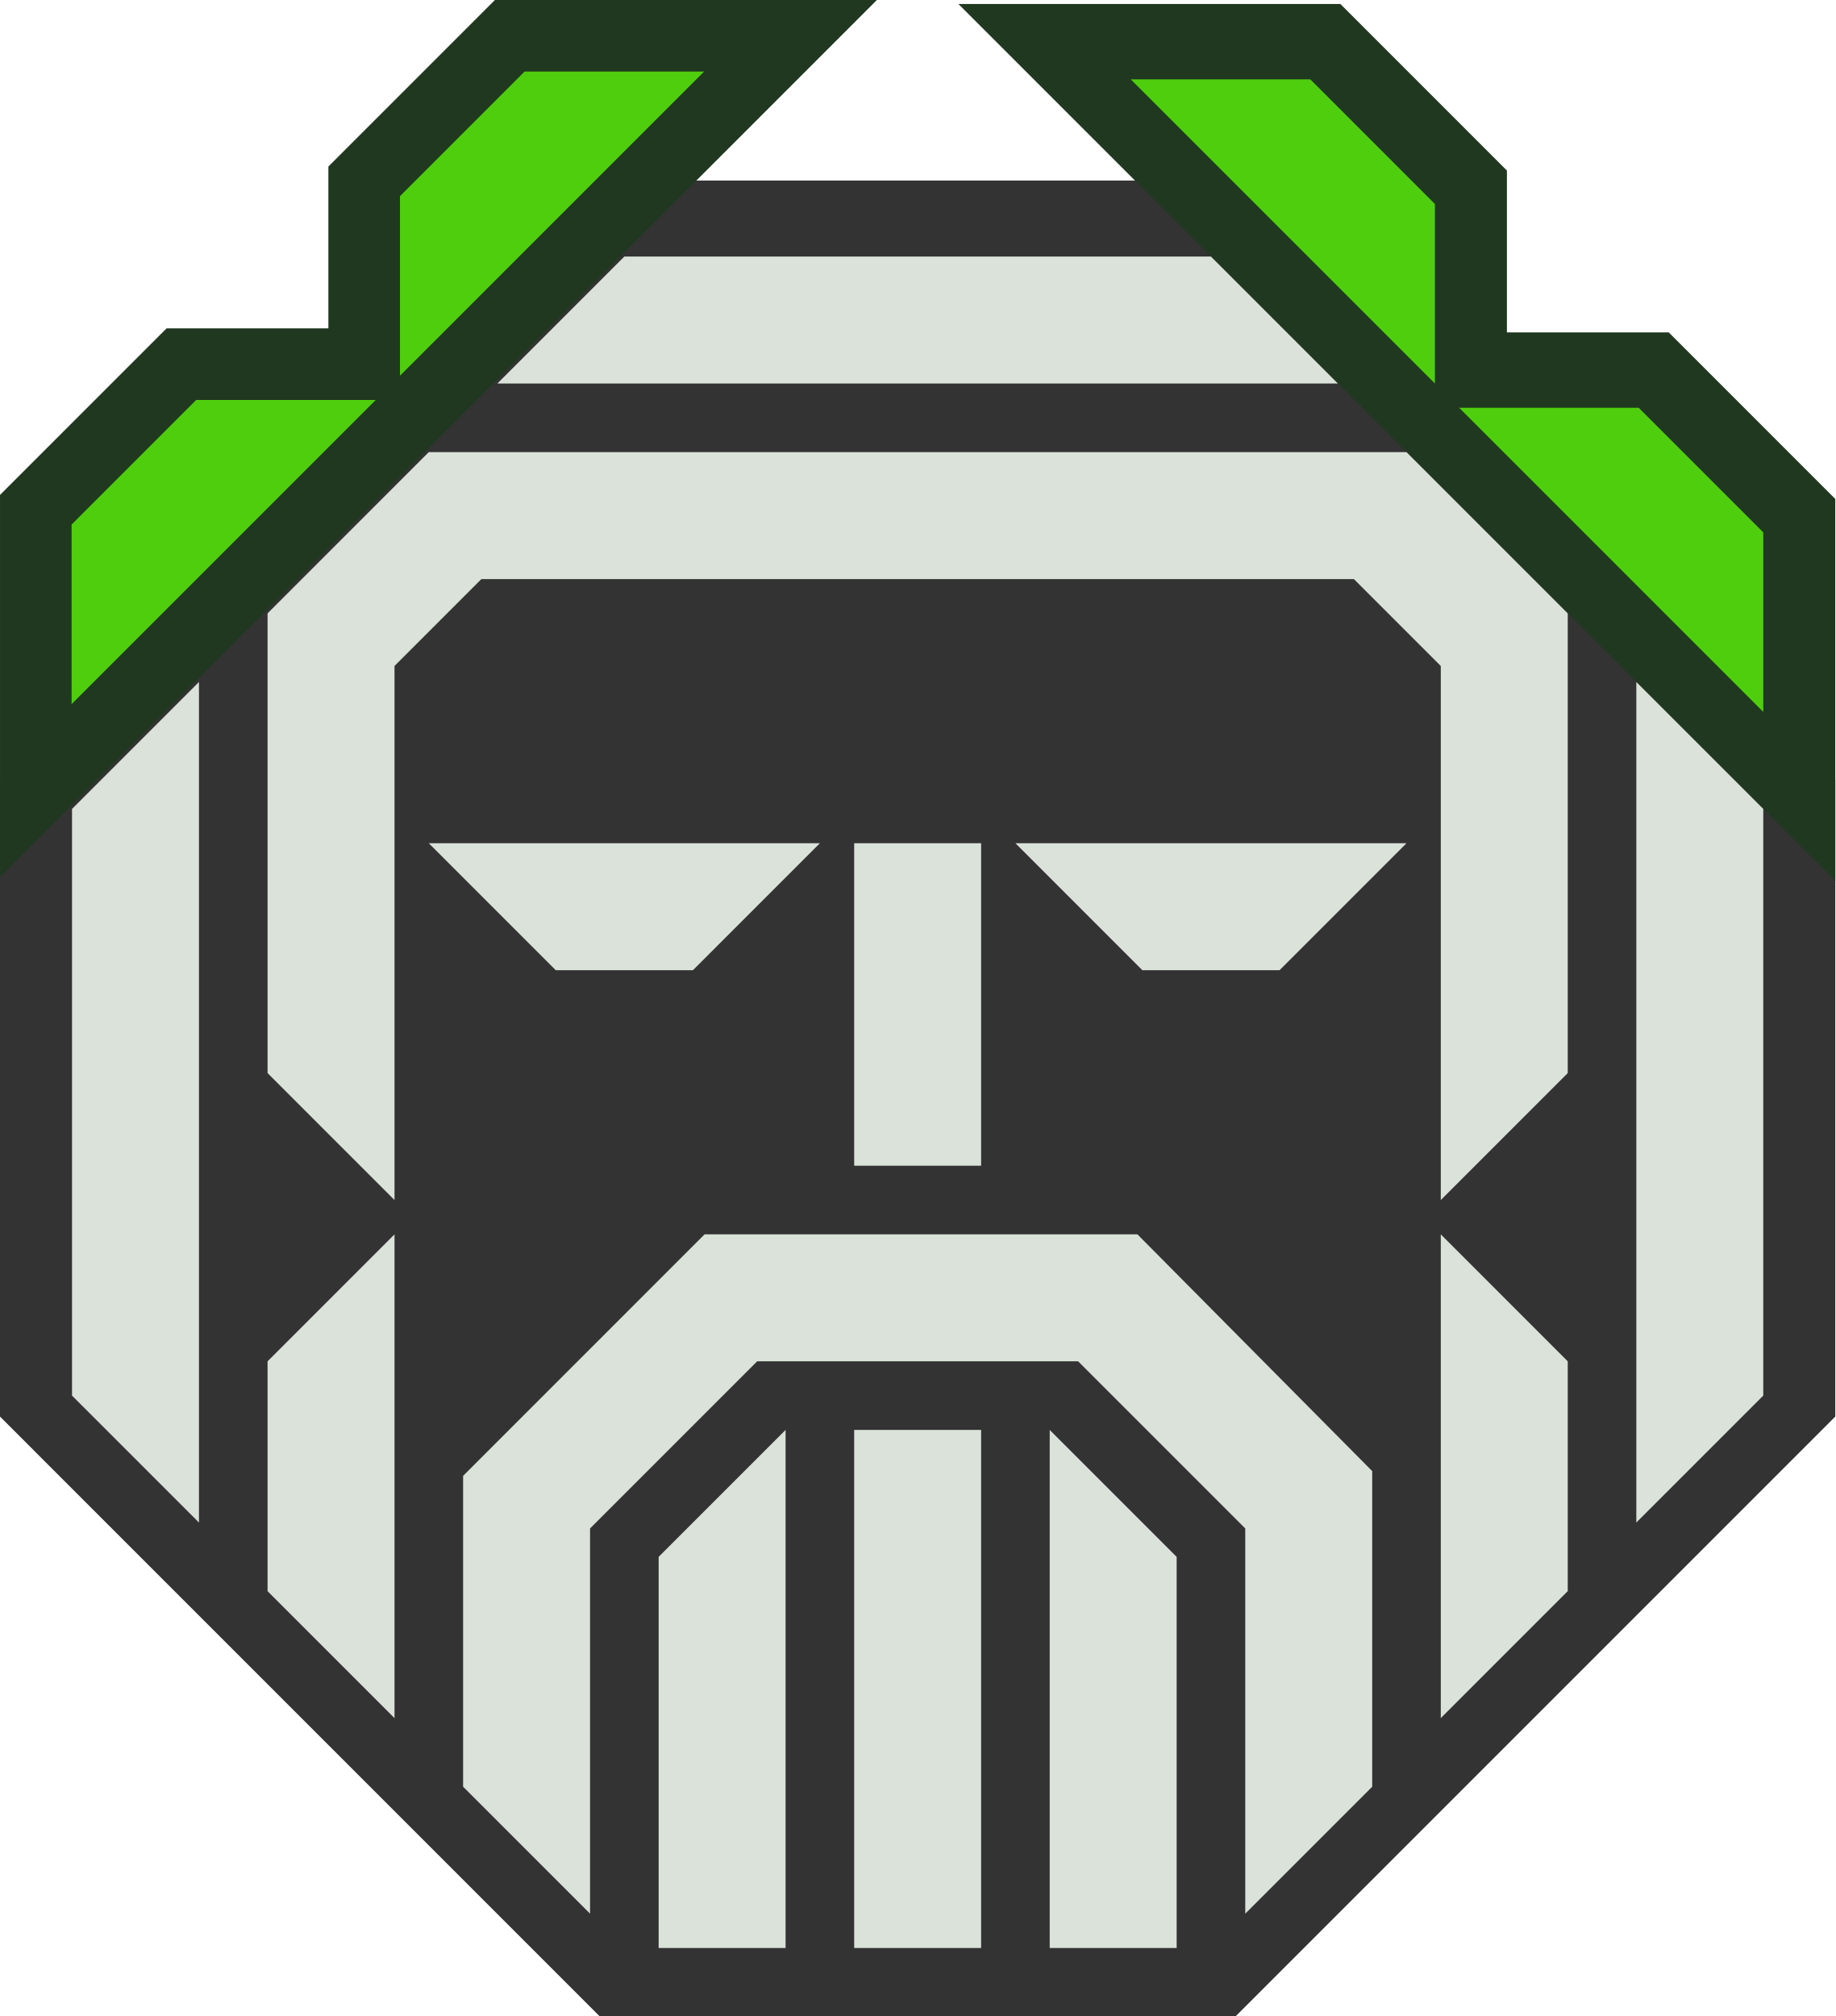
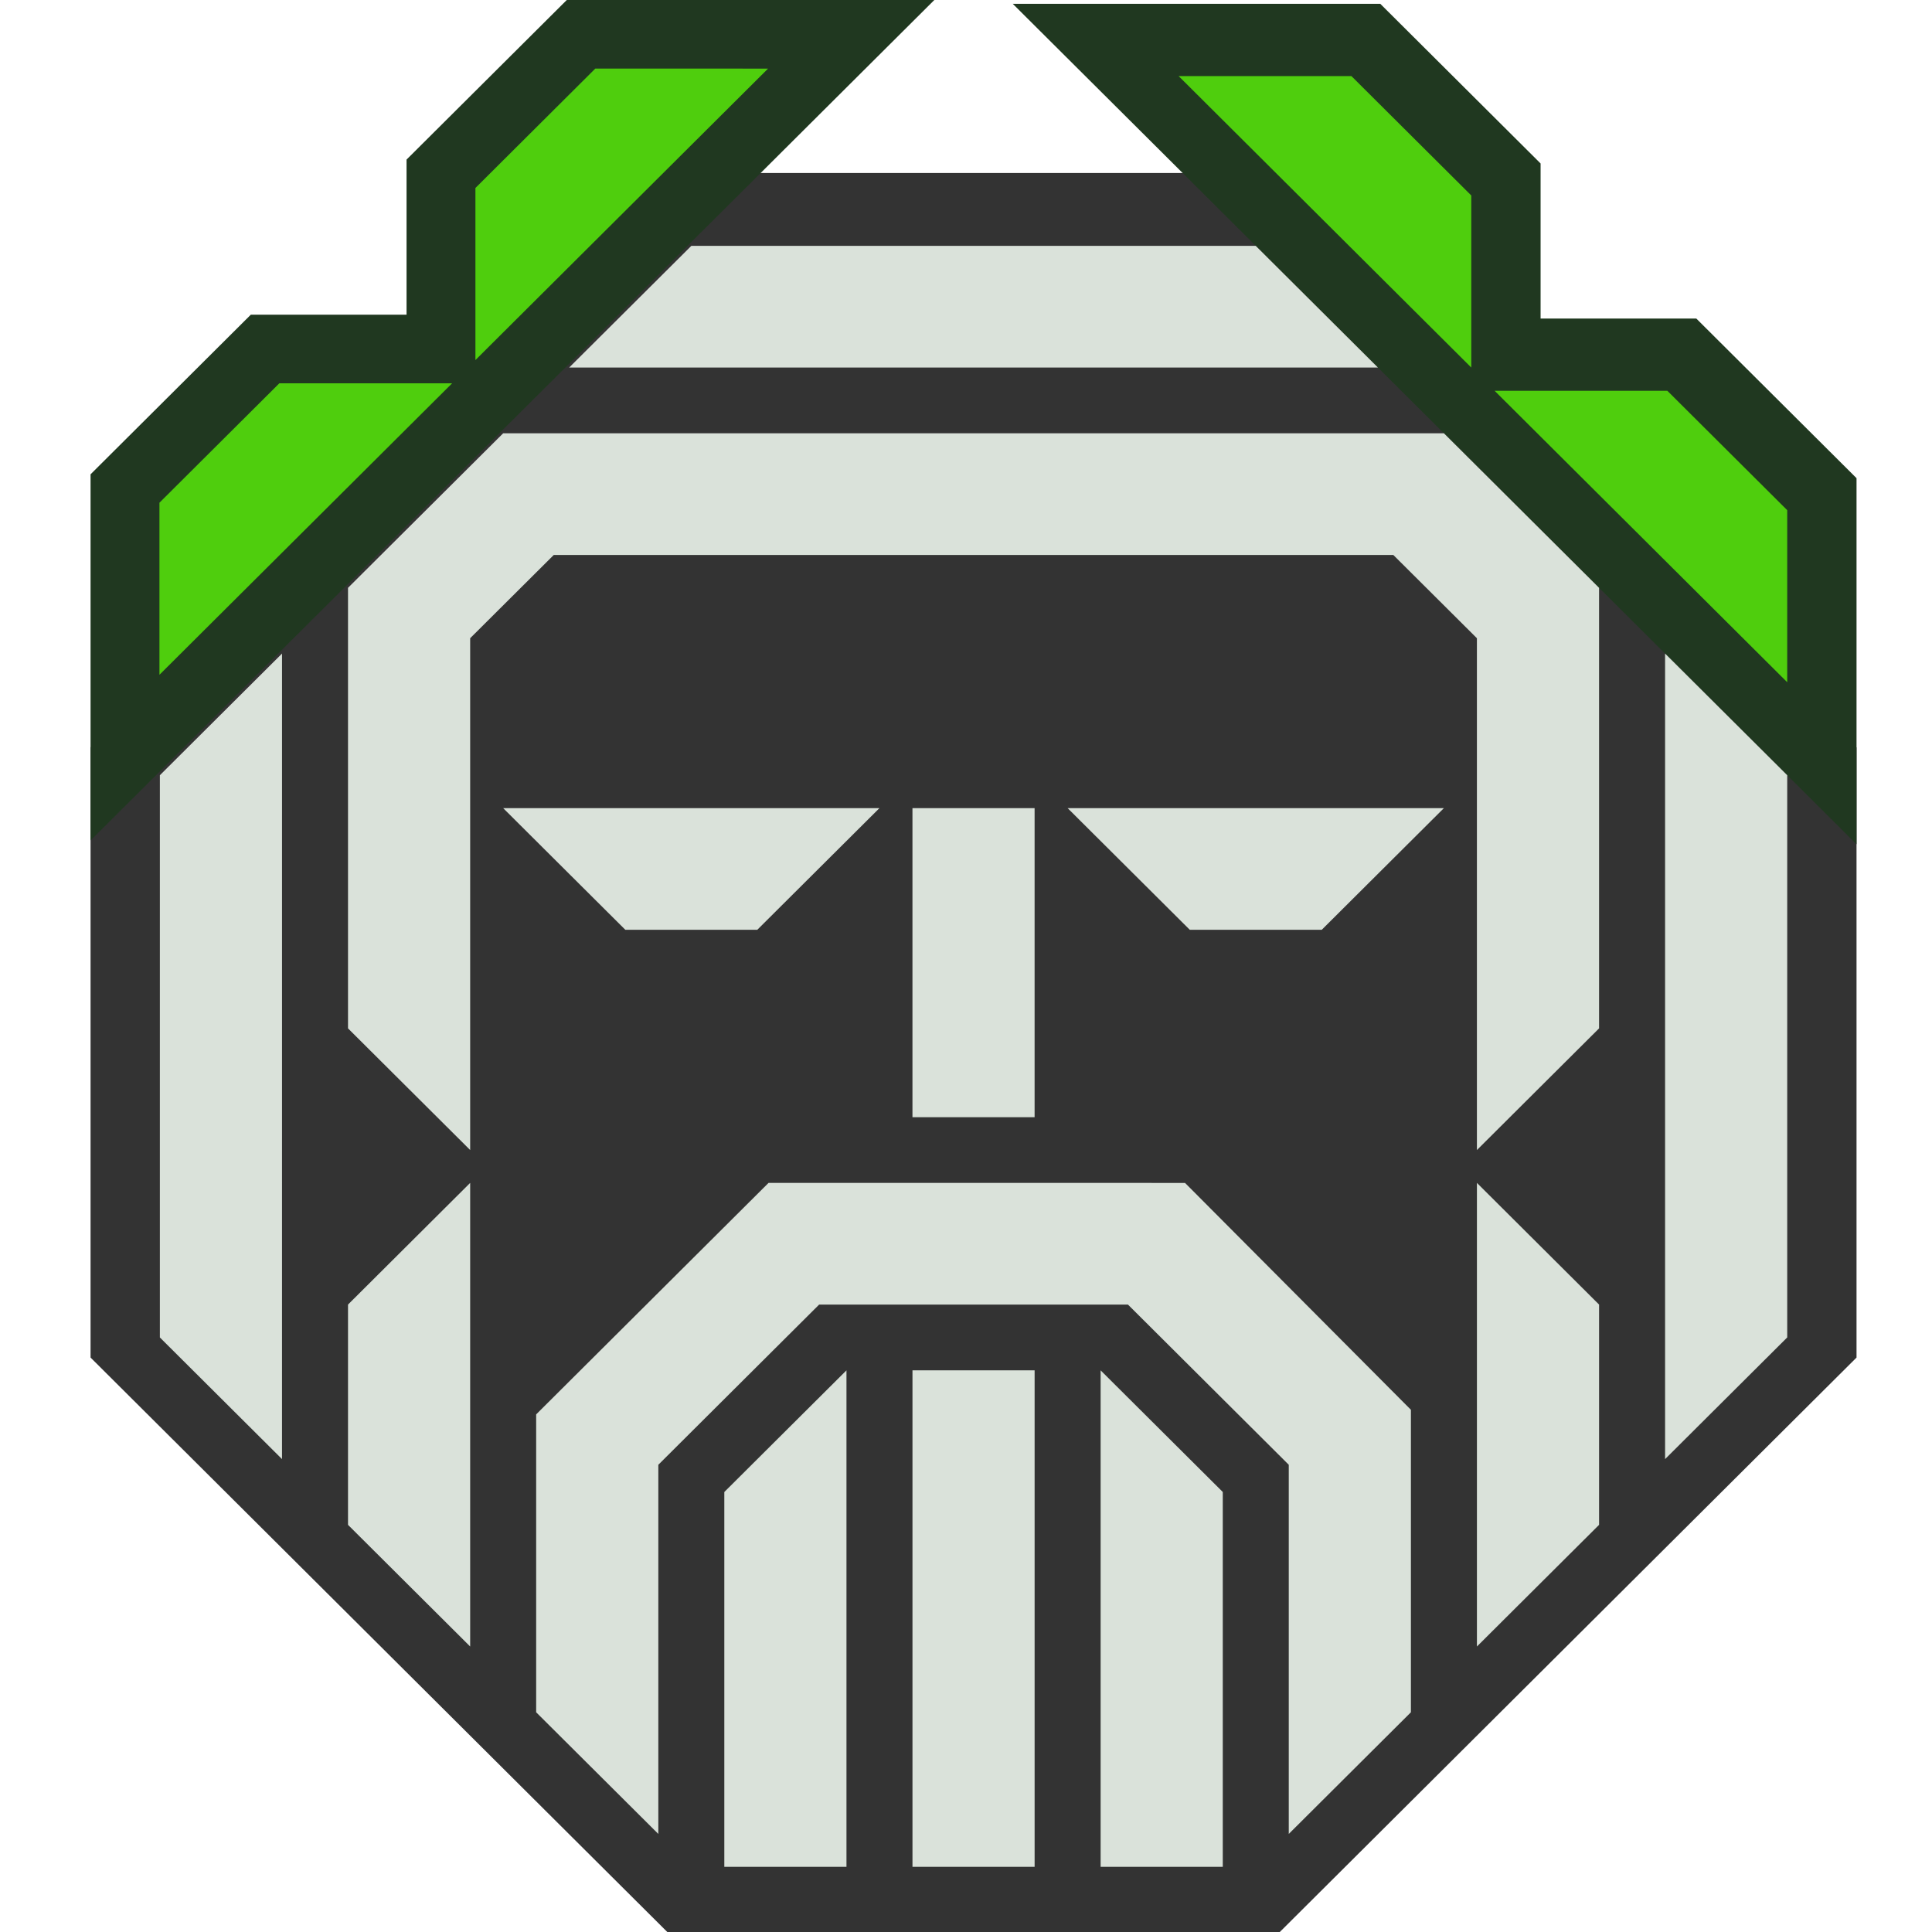
- <svg xmlns="http://www.w3.org/2000/svg" width="446.26mm" height="490.154mm" viewBox="0 0 446.26 490.154" version="1.1" id="svg20526">
-   <defs id="defs20523">
-     <rect x="1686.459" y="1153.329" width="1408.345" height="597.626" id="rect33637-15-6" />
-   </defs>
-   <g id="layer1" transform="translate(1137.223,94.98616)">
-     <g id="g9521" transform="translate(-2974.863,-26.13415)">
-       <path style="fill:#333;fill-opacity:1;stroke:none;stroke-width:2.235;stroke-linecap:round;stroke-miterlimit:23.8;stroke-dasharray:none;stroke-opacity:0" d="m 1837.641,275.564 145.736,145.739 154.785,-6.4e-4 145.738,-145.738 -5e-4,-154.785 -145.738,-145.736 -154.785,6.01e-4 -145.737,145.736 z" id="path68062-4-6-4-3-3-39-8" />
-       <path id="path49688-6-5-0-2-9-1-2-7-6-5-9" style="color:#000000;fill:#203820;fill-opacity:1;stroke-width:3.916;-inkscape-stroke:none;paint-order:markers stroke fill" d="m 1957.982,-68.852 -40.492,40.487 V 10.987 h -39.354 l -40.494,40.494 v 92.879 l 79.849,-79.845 v 0.004 l 53.532,-53.532 79.839,-79.839 z" />
-       <path id="path49688-6-5-0-2-9-4-2-7-4-9-6-0" style="color:#000000;fill:#203820;fill-opacity:1;stroke-width:3.916;-inkscape-stroke:none;paint-order:markers stroke fill" d="M 2070.687,-67.88 2150.536,11.967 h -0.013 l 133.372,133.374 V 52.461 L 2243.408,11.967 h -39.353 v -39.353 l -40.494,-40.494 z" />
-       <path id="path49684-2-0-3-4-8" style="fill:#dae2da;fill-opacity:1;stroke-width:2.127" d="m 1989.452,-6.473 -30.869,30.868 h 204.373 L 2132.088,-6.473 Z m -47.546,47.546 -39.207,39.207 v 111.77 l 30.869,30.869 V 93.067 l 21.125,-21.125 h 212.155 l 21.125,21.125 v 129.851 l 30.868,-30.869 V 80.28 L 2179.634,41.073 Z m 293.613,55.883 v 204.375 l 30.869,-30.868 V 127.824 Z m -349.498,0.003 -30.869,30.868 v 142.636 l 30.869,30.868 z m 55.885,39.207 30.869,30.869 h 33.355 l 30.867,-30.869 z m 103.431,0 v 78.414 h 30.867 v -78.415 z m 39.206,0 30.868,30.869 h 33.355 l 30.869,-30.869 z m -150.975,95.092 -30.869,30.869 v 55.883 l 30.869,30.869 z m 75.397,0 -58.719,58.72 v 75.578 l 30.869,30.869 v -93.66 l 40.638,-40.638 h 78.038 l 40.638,40.638 v 93.66 l 30.869,-30.868 v -76.739 l -57.083,-57.559 z m 179.009,0 v 117.62 l 30.869,-30.869 v -55.883 z m -159.314,47.546 -30.869,30.867 v 95.092 h 30.869 z m 16.677,0 v 125.959 h 30.867 V 278.803 Z m 47.544,0 v 125.959 h 30.869 V 309.67 Z" />
-       <path id="path49688-6-5-0-2-9-1-47-8-8-5" style="fill:#4fce0d;fill-opacity:1;stroke:none;stroke-width:34.81;stroke-dasharray:none;stroke-opacity:1;paint-order:markers stroke fill" d="m 1965.188,-51.45 -30.293,30.293 V 22.498 l 73.948,-73.948 z m -79.845,79.845 -30.293,30.293 v 43.655 l 73.948,-73.948 z" />
-       <path id="path49688-6-5-0-2-9-4-2-5-0-1-0" style="fill:#4fce0d;fill-opacity:1;stroke:none;stroke-width:34.81;stroke-dasharray:none;stroke-opacity:1;paint-order:markers stroke fill" d="m 2112.594,-49.555 73.95,73.948 v -43.653 l -30.295,-30.295 z m 79.845,79.845 73.948,73.948 V 60.585 l -30.293,-30.295 z" />
-     </g>
-   </g>
+ <svg xmlns="http://www.w3.org/2000/svg" viewBox="0 0 128 128">
+   <path fill="#333" d="M6 89.942 44.21 128h40.58L123 89.942V49.52L84.79 11.463H44.21L6 49.52z" />
+   <path fill="#203820" d="M37.551 0 26.935 10.573v10.276H16.617L6 31.424V55.68l20.935-20.851v.001L40.97 20.85 61.902 0zM67.1.254l20.935 20.851h-.004L123 55.935V31.68l-10.615-10.575h-10.317V10.83L91.449.254z" />
+   <path fill="#dae2da" d="m45.802 16.29-8.093 8.06H91.29l-8.093-8.06zM33.336 28.706 23.057 38.945v29.188l8.093 8.06v-33.91l5.539-5.516H92.31l5.539 5.517v33.91l8.093-8.061V38.945l-10.28-10.239zm76.98 14.594v53.37l8.092-8.061V51.36zm-91.631 0-8.093 8.061V88.61l8.092 8.06zm14.65 10.24 8.093 8.06h8.745l8.093-8.06zm27.118 0v20.477h8.092V53.54zm10.279 0 8.093 8.06h8.745l8.093-8.06zM31.15 78.37l-8.093 8.061v14.594l8.093 8.061zm19.768 0L35.522 93.707v19.736l8.094 8.061V97.045L54.27 86.432h20.46l10.654 10.613v24.458l8.093-8.061v-20.04l-14.965-15.03zm46.932 0v30.716l8.093-8.061V86.432zM56.081 90.789l-8.093 8.06v24.833h8.093zm4.373 0v32.893h8.092V90.788zm12.465 0v32.893h8.093V98.848z" />
+   <path fill="#4fce0d" d="m39.44 4.544-7.942 7.911v11.4l19.388-19.31zM18.507 25.395l-7.943 7.911v11.4l19.388-19.31zM78.087 5.04l19.388 19.31v-11.4l-7.942-7.91zm20.934 20.85 19.387 19.311v-11.4l-7.942-7.91z" />
</svg>
